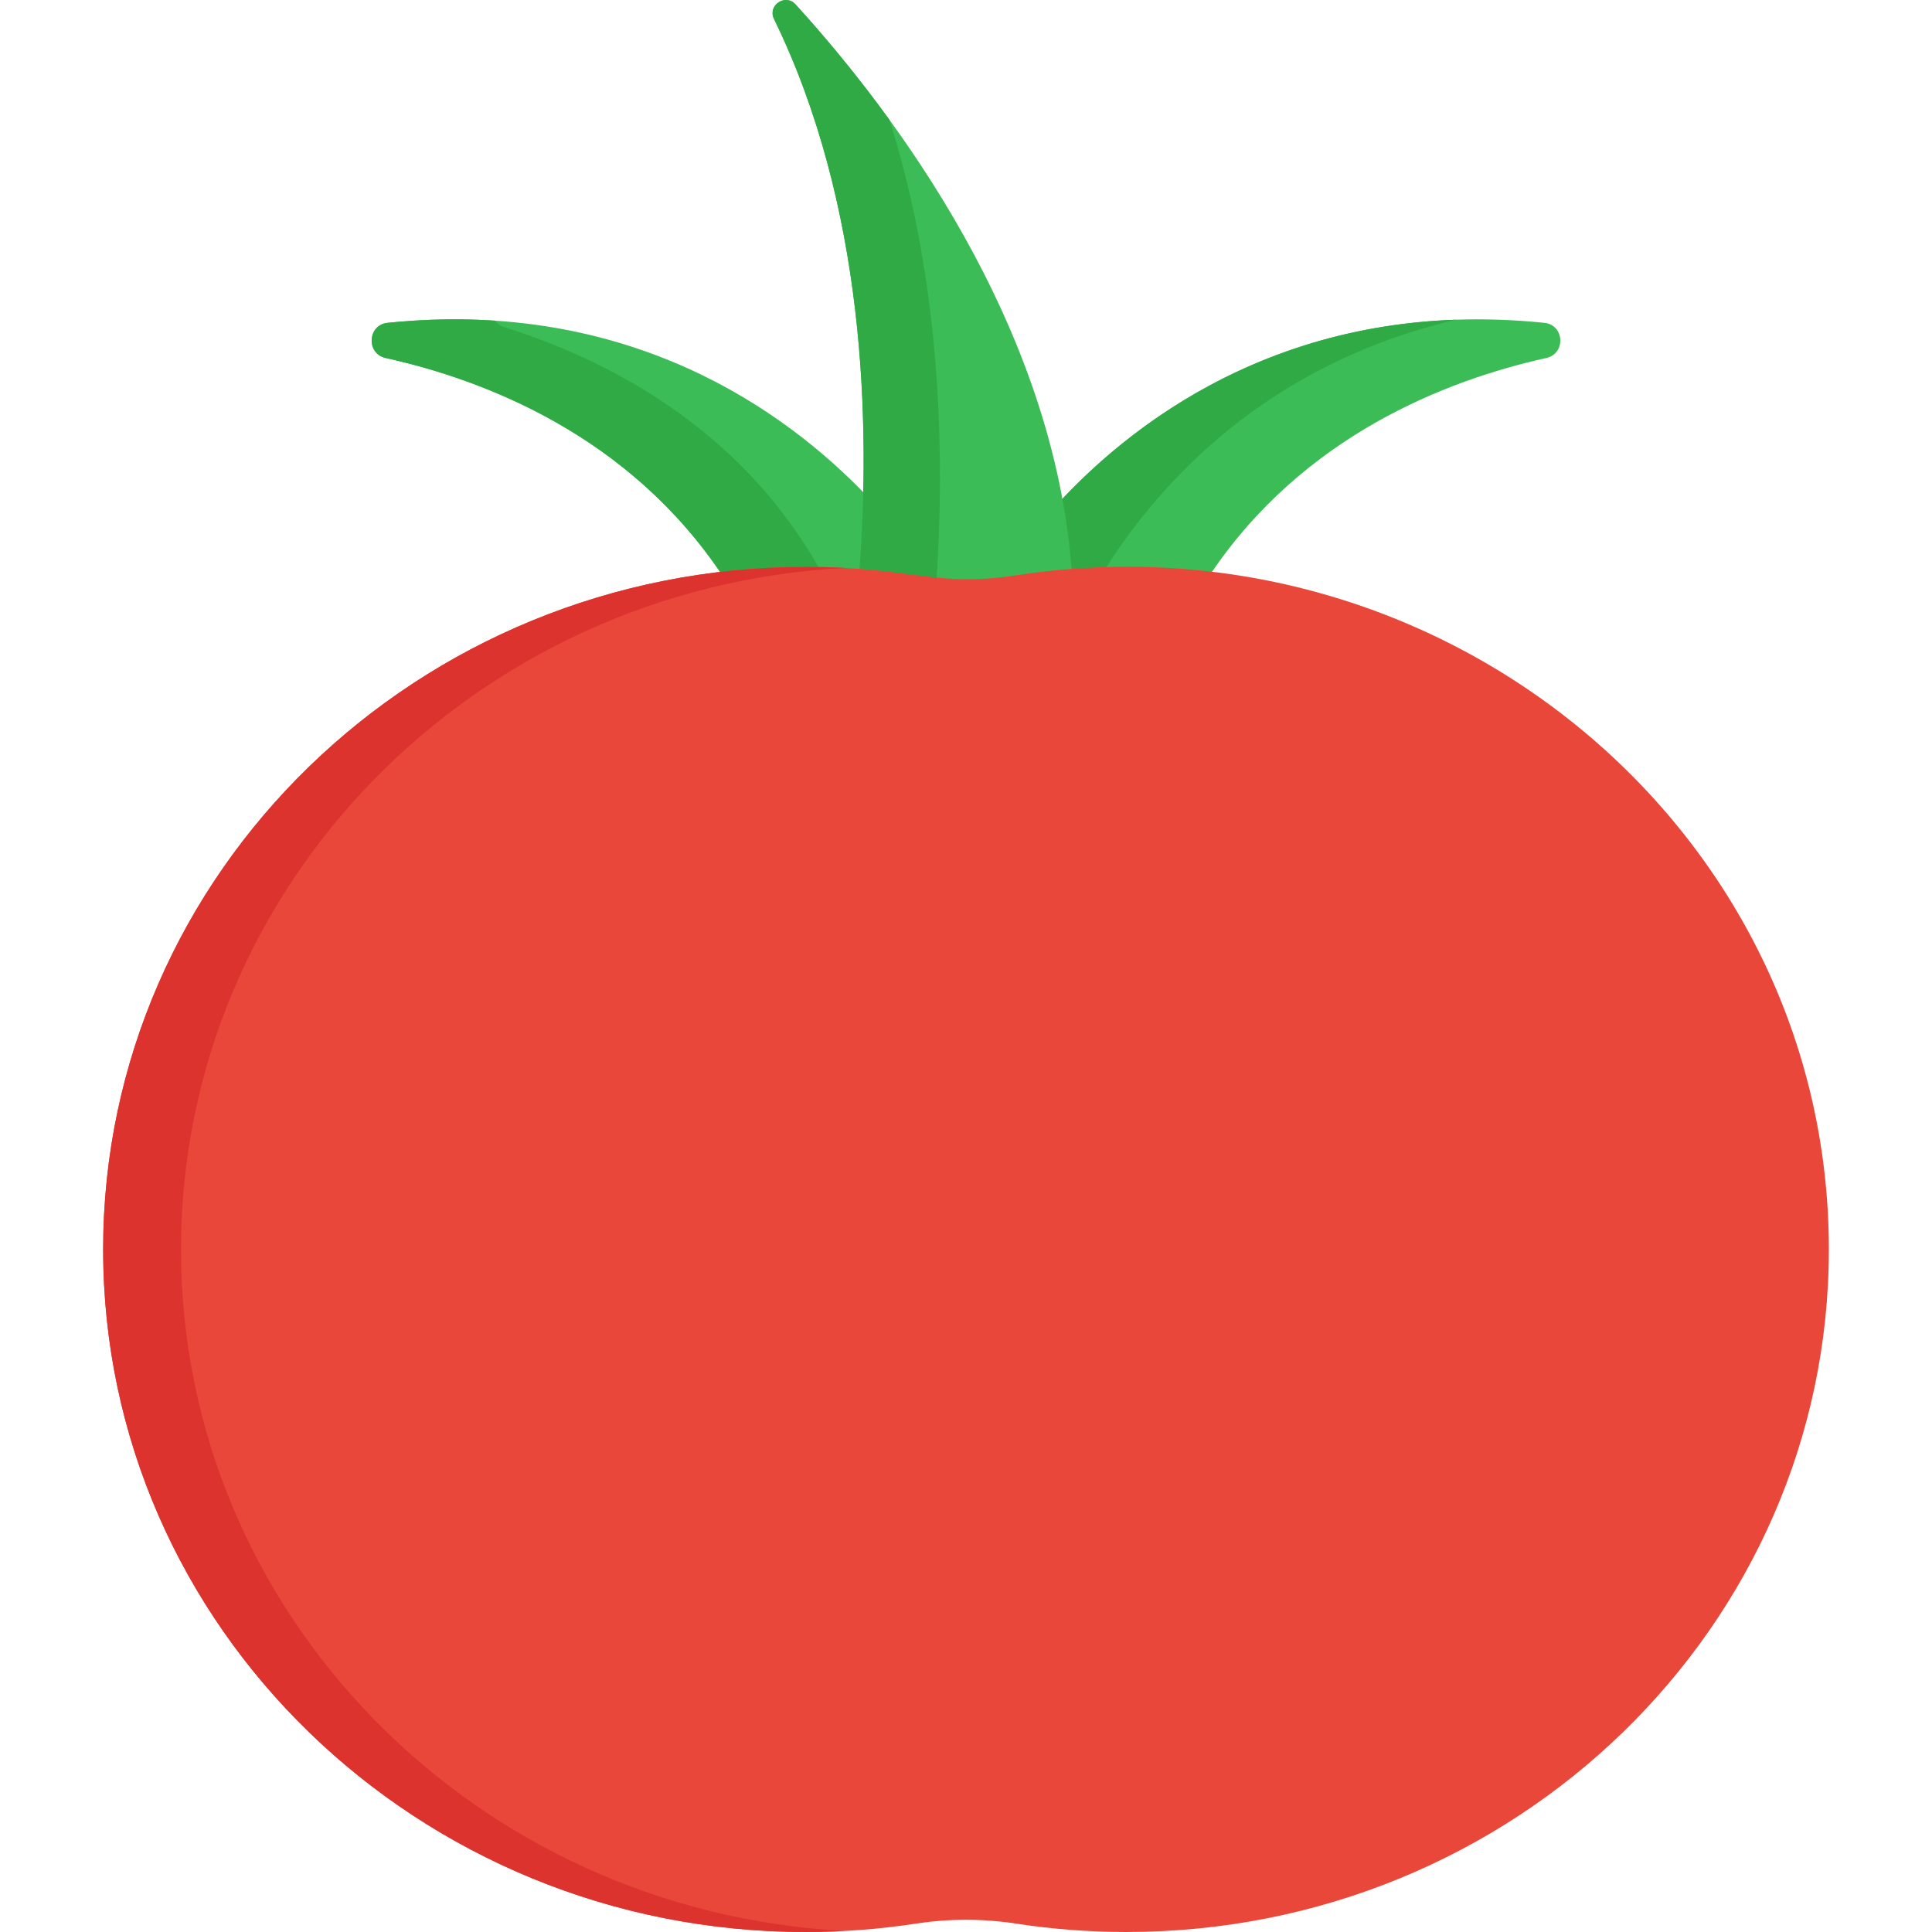
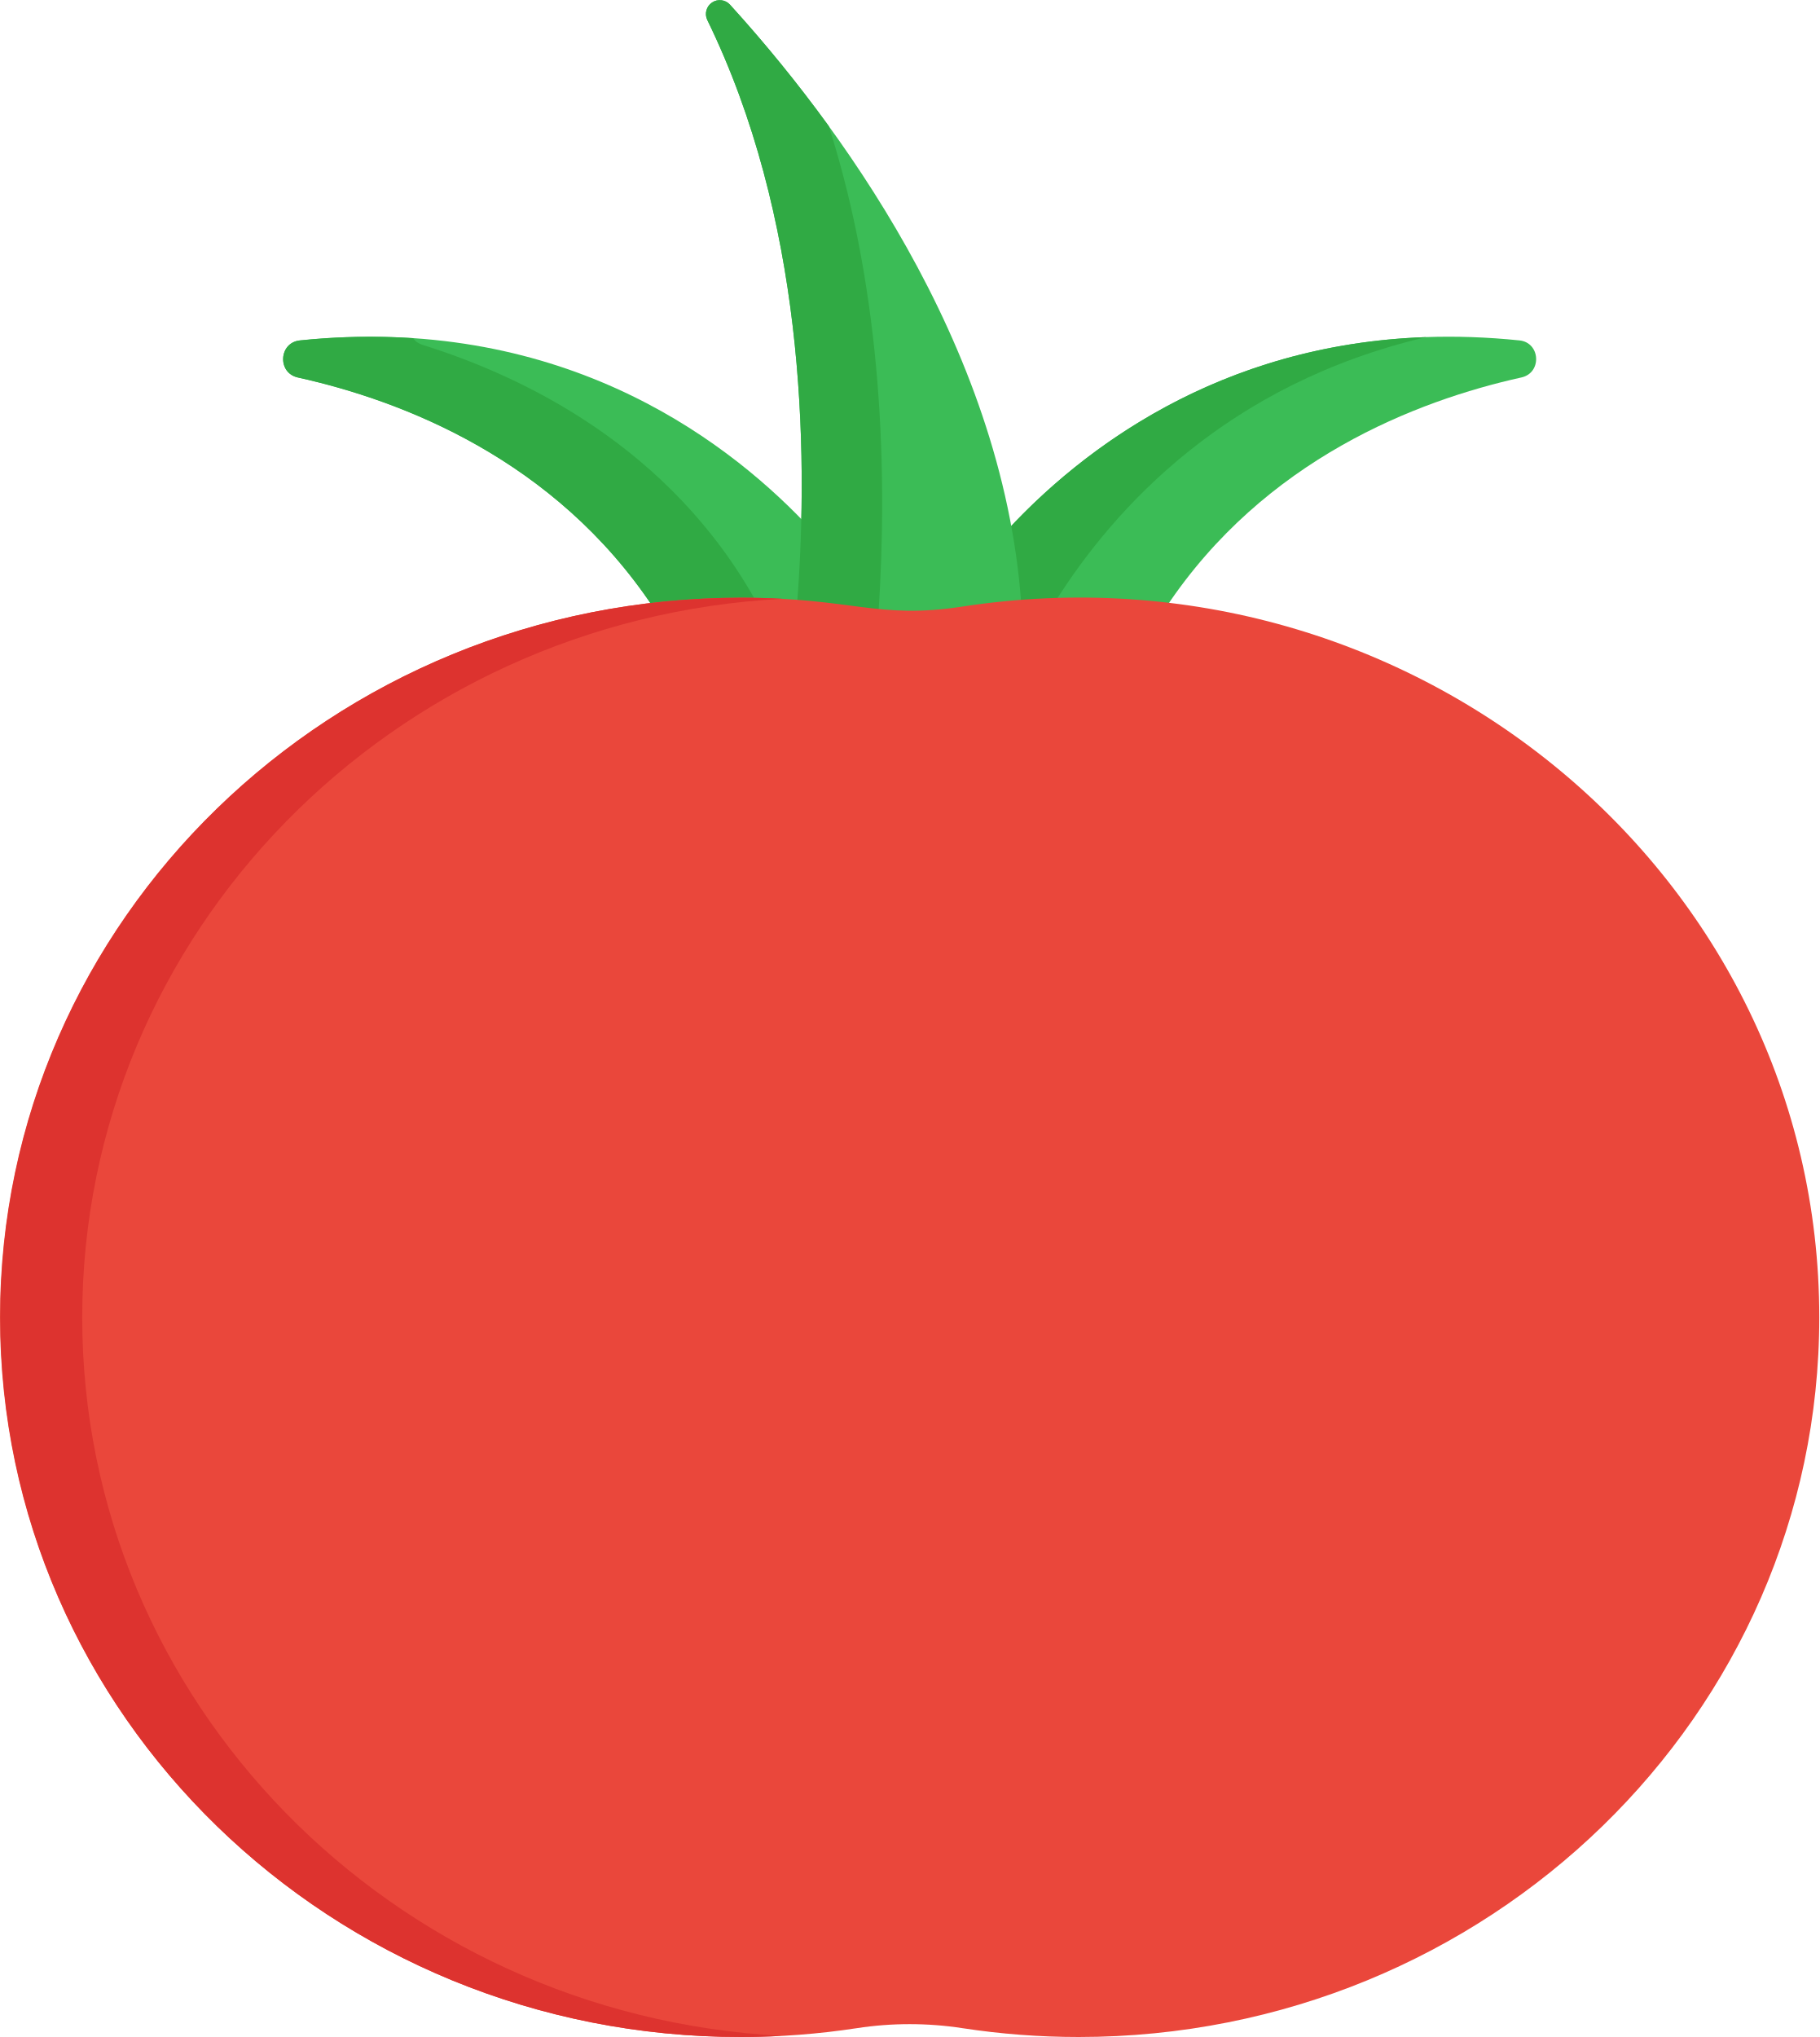
- <svg xmlns="http://www.w3.org/2000/svg" version="1.1" id="Capa_1" x="0px" y="0px" viewBox="0 0 512.001 512.001" style="enable-background:new 0 0 512.001 512.001;" xml:space="preserve">
-   <g>
-     <path style="fill:#3BBC56;" d="M275.604,152.513c-0.005,0.001-0.009,0.001-0.014,0.001   C275.594,152.514,275.6,152.514,275.604,152.513z" />
-     <path style="fill:#3BBC56;" d="M409.286,85.555c-65.71-6.757-107.554,24.904-128.612,47.563c1.1,6.134,1.905,12.371,2.353,18.699   c12.49-0.934,24.927-0.667,37.426,0.828c24.775-37.199,62.969-51.937,89.342-57.774C415.014,93.716,414.603,86.101,409.286,85.555z   " />
-   </g>
-   <path style="fill:#30AA44;" d="M385.876,84.727c-52.383,1.808-86.762,28.549-105.201,48.391c1.101,6.134,1.905,12.371,2.353,18.699  c3.169-0.237,6.334-0.395,9.497-0.477C307.603,127.373,336.014,96.424,385.876,84.727z" />
-   <g>
-     <path style="fill:#3BBC56;" d="M228.748,151.803c0.486-6.364,0.855-13.175,1.035-20.324   c-21.525-22.511-62.926-52.519-127.068-45.924c-5.317,0.547-5.728,8.161-0.509,9.316c26.373,5.837,64.568,20.575,89.343,57.774   c12.756-1.526,25.068-1.734,37.205-0.841C228.751,151.803,228.749,151.803,228.748,151.803z" />
-     <path style="fill:#3BBC56;" d="M236.304,152.504c-0.019-0.002-0.038-0.003-0.057-0.005   C236.266,152.501,236.285,152.502,236.304,152.504z" />
-   </g>
-   <path style="fill:#30AA44;" d="M133.603,86.702c-1.095-0.341-1.89-0.966-2.437-1.723c-8.934-0.592-18.414-0.457-28.451,0.576  c-5.316,0.547-5.728,8.161-0.509,9.316c26.373,5.837,64.568,20.575,89.343,57.774c8.83-1.056,17.443-1.467,25.936-1.333  C195.894,112.5,159.282,94.707,133.603,86.702z" />
-   <path style="fill:#3BBC56;" d="M227.715,151.803c16.324,1.202,24.174,4.357,41.56,1.69c4.867-0.747,9.799-1.304,14.785-1.677  c-4.681-66.065-47.545-122.439-73.234-150.654c-2.696-2.961-7.466,0.257-5.71,3.855C229.231,54.438,230.769,111.873,227.715,151.803  z" />
-   <path style="fill:#30AA44;" d="M248.166,154.105c2.257-34.081,1.221-79.473-12.474-122.381  c-8.829-12.187-17.545-22.521-24.866-30.562c-2.696-2.961-7.466,0.257-5.71,3.855c24.115,49.42,25.653,106.855,22.598,146.785  C235.908,152.406,241.966,153.501,248.166,154.105z" />
-   <path style="fill:#EA473B;" d="M269.275,152.461c-21.471,3.294-27.426-2.221-55.779-2.221c-102.814,0-186.162,80.983-186.162,180.88  s83.349,180.881,186.162,180.881c9.946,0,19.709-0.76,29.232-2.221c8.805-1.351,17.741-1.351,26.546,0  c9.523,1.461,19.285,2.221,29.231,2.221c102.815,0,186.162-80.983,186.162-180.88C484.667,220.024,382.512,135.09,269.275,152.461z" />
-   <path style="fill:#DD332F;" d="M47.971,331.12c0-96.571,77.891-175.459,175.959-180.607c-3.129-0.169-6.567-0.274-10.433-0.274  c-102.814,0-186.161,80.983-186.161,180.88c-0.001,99.899,83.347,180.882,186.16,180.882c3.466,0,6.908-0.098,10.327-0.28  C125.805,506.522,47.971,427.656,47.971,331.12z" />
-   <g>
- </g>
-   <g>
- </g>
-   <g>
- </g>
-   <g>
- </g>
-   <g>
- </g>
-   <g>
- </g>
-   <g>
- </g>
-   <g>
- </g>
-   <g>
- </g>
-   <g>
- </g>
-   <g>
- </g>
-   <g>
- </g>
-   <g>
- </g>
-   <g>
- </g>
-   <g>
- </g>
+ <svg xmlns="http://www.w3.org/2000/svg" id="Capa_1" data-name="Capa 1" viewBox="0 0 457.33 512">
+   <defs>
+     <style>
+       .cls-1{fill:#3bbc56}.cls-2{fill:#30aa44}
+     </style>
+   </defs>
+   <path class="cls-1" d="M275.6 152.51zM409.29 85.56c-65.71-6.76-107.56 24.9-128.62 47.56a176.89 176.89 0 0 1 2.36 18.7 191.91 191.91 0 0 1 37.42.83c24.78-37.2 63-51.94 89.35-57.78 5.2-1.15 4.8-8.77-.51-9.31z" transform="translate(-27.33)" />
+   <path class="cls-2" d="M385.88 84.73c-52.39 1.8-86.77 28.55-105.2 48.39a176.88 176.88 0 0 1 2.35 18.7c3.17-.24 6.33-.4 9.5-.48 15.07-23.97 43.47-54.92 93.35-66.61z" transform="translate(-27.33)" />
+   <path class="cls-1" d="M228.75 151.8c.48-6.36.85-13.17 1-20.32C208.26 109 166.86 79 102.72 85.55c-5.32.55-5.73 8.17-.51 9.32 26.37 5.84 64.56 20.58 89.34 57.77a193.1 193.1 0 0 1 37.2-.84zM236.3 152.5z" transform="translate(-27.33)" />
+   <path class="cls-2" d="M133.6 86.7a4.58 4.58 0 0 1-2.43-1.7 168.2 168.2 0 0 0-28.46.58c-5.31.54-5.72 8.16-.5 9.31 26.37 5.84 64.56 20.58 89.34 57.78a192.18 192.18 0 0 1 25.94-1.34c-21.6-38.83-58.21-56.62-83.89-64.63z" transform="translate(-27.33)" />
+   <path class="cls-1" d="M227.71 151.8c16.33 1.2 24.18 4.36 41.56 1.69q7.31-1.11 14.79-1.67c-4.68-66.07-47.55-122.44-73.23-150.66A3.48 3.48 0 0 0 205.12 5c24.11 49.44 25.65 106.87 22.59 146.8z" transform="translate(-27.33)" />
+   <path class="cls-2" d="M248.17 154.1c2.25-34.08 1.22-79.47-12.48-122.38a357 357 0 0 0-24.86-30.56A3.48 3.48 0 0 0 205.12 5c24.11 49.42 25.65 106.85 22.59 146.78 8.2.63 14.29 1.72 20.46 2.32z" transform="translate(-27.33)" />
+   <path d="M269.27 152.46c-21.47 3.3-27.42-2.22-55.77-2.22-102.82 0-186.17 81-186.17 180.88S110.68 512 213.5 512a192.82 192.82 0 0 0 29.23-2.22 87.47 87.47 0 0 1 26.54 0A192.92 192.92 0 0 0 298.5 512c102.82 0 186.17-81 186.17-180.88 0-111.12-102.16-196.03-215.4-178.66z" transform="translate(-27.33)" fill="#ea473b" />
+   <path d="M48 331.12c0-96.57 77.89-175.46 176-180.61-3.13-.17-6.57-.27-10.43-.27-102.82 0-186.16 81-186.16 180.88S110.68 512 213.5 512c3.46 0 6.9-.1 10.32-.28C125.81 506.52 48 427.66 48 331.12z" transform="translate(-27.33)" fill="#dd332f" />
</svg>
